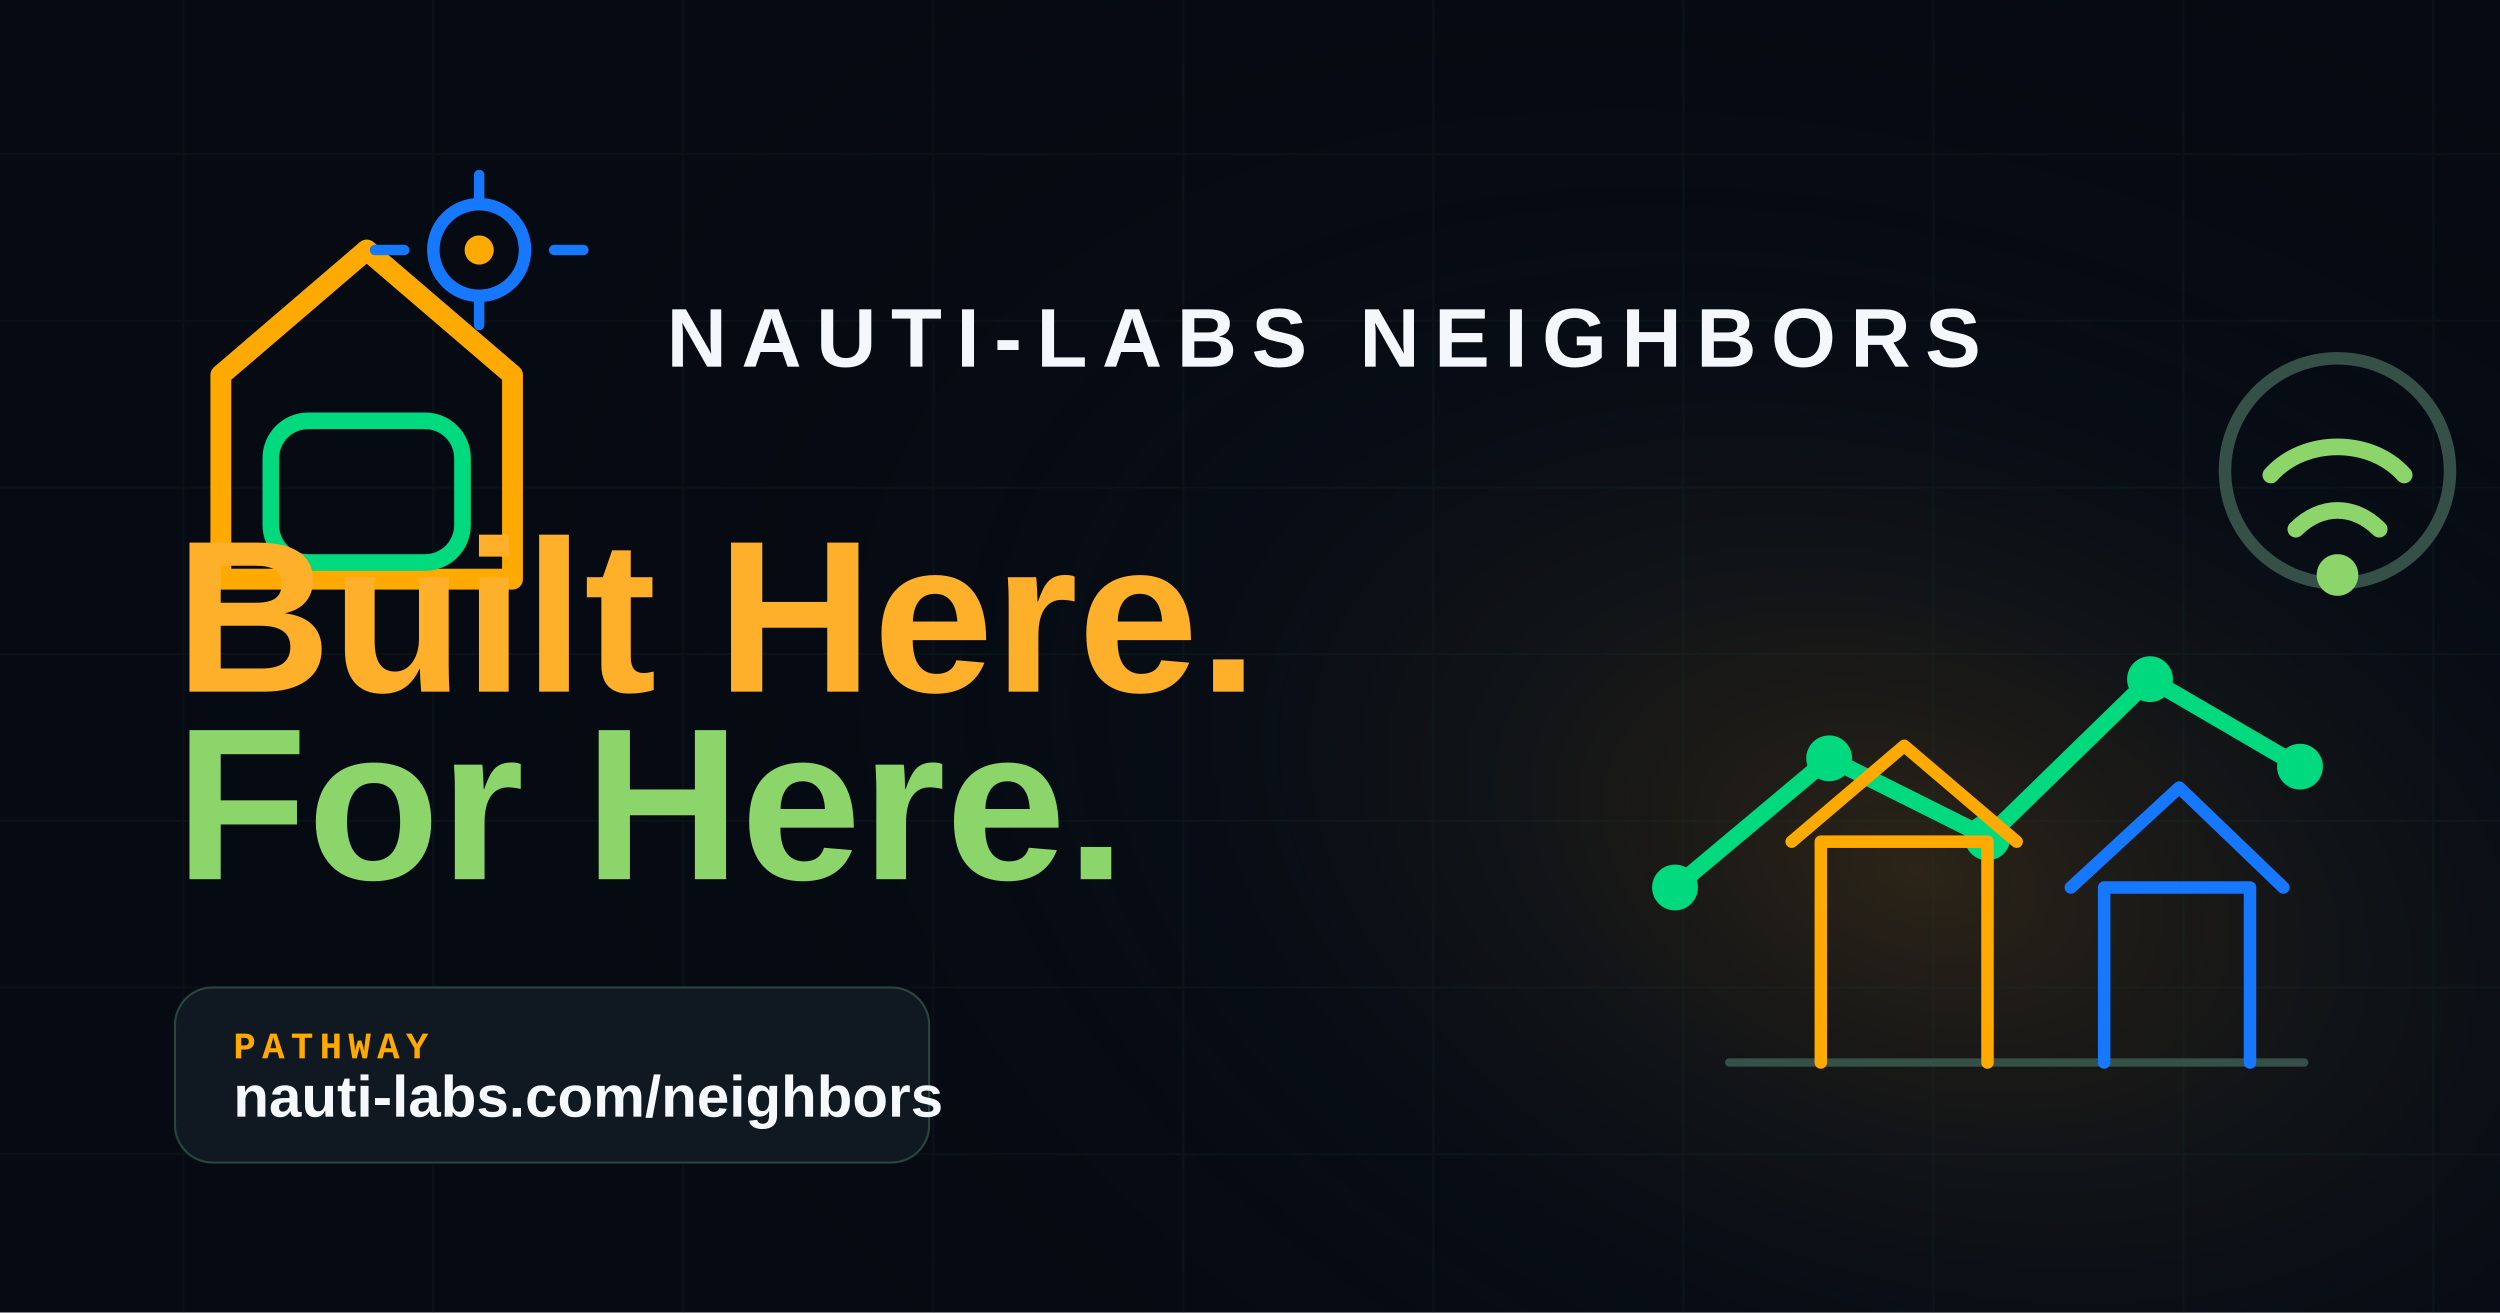
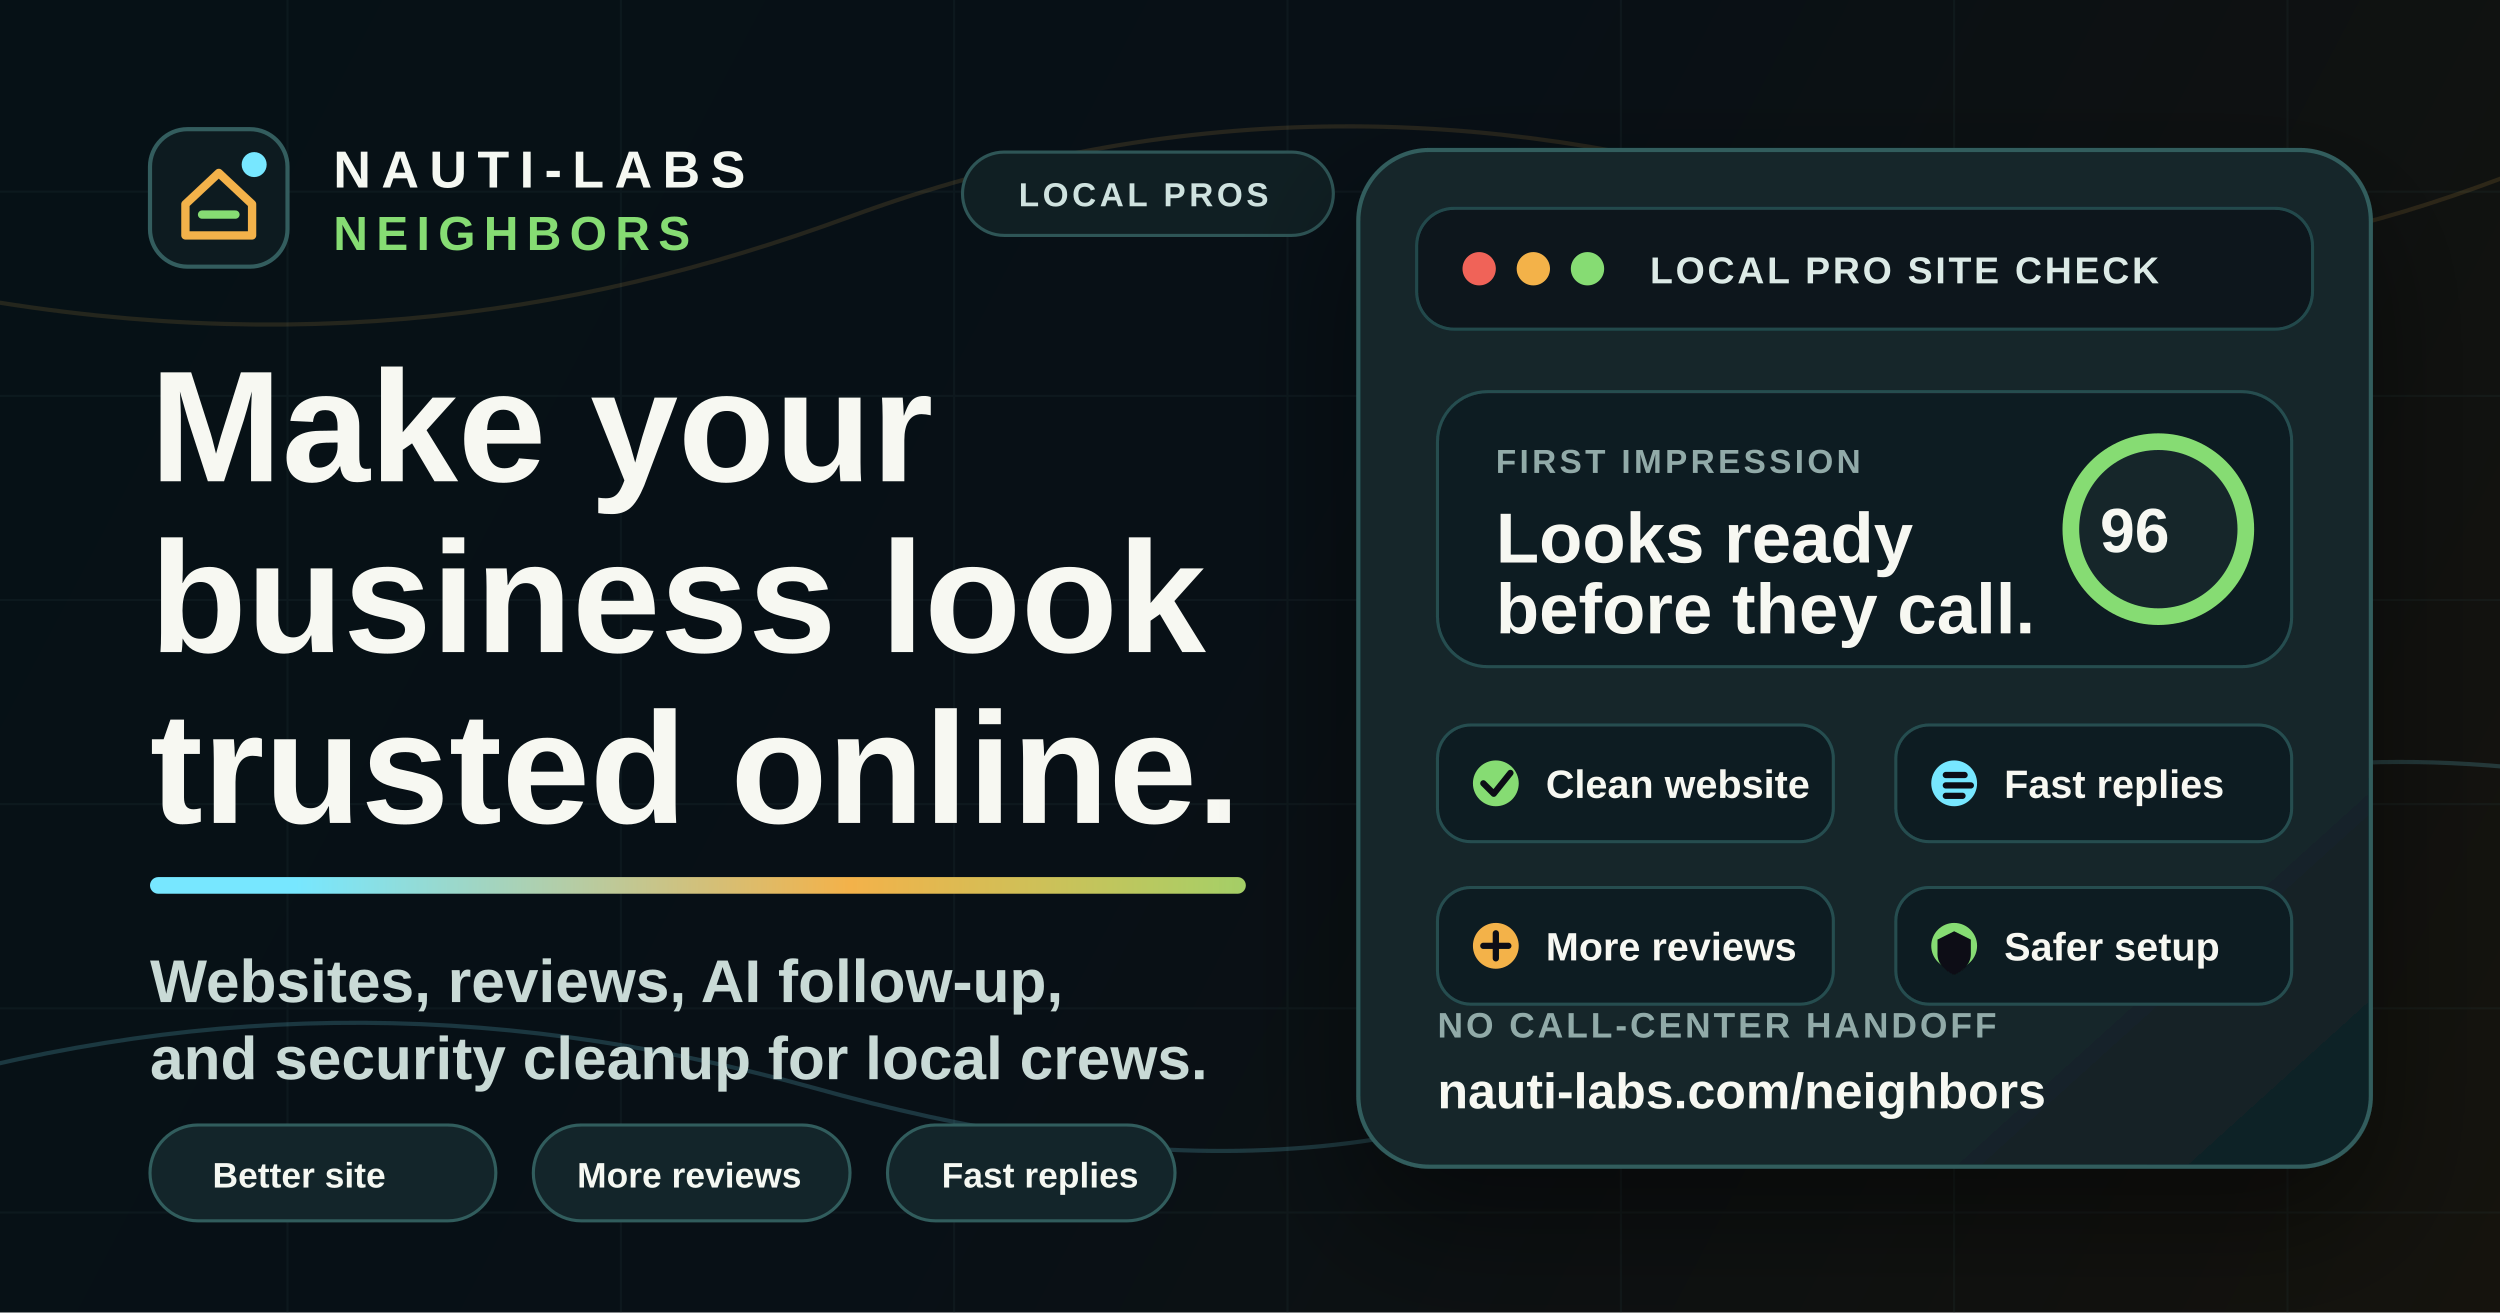
<svg xmlns="http://www.w3.org/2000/svg" width="1200" height="630" viewBox="0 0 1200 630" fill="none">
-   <rect width="1200" height="630" fill="#060A12" />
-   <rect width="1200" height="630" fill="url(#bgGlow)" />
-   <g opacity="0.16">
-     <path d="M0 74H1200M0 154H1200M0 234H1200M0 314H1200M0 394H1200M0 474H1200M0 554H1200" stroke="#194031" />
-     <path d="M88 0V630M208 0V630M328 0V630M448 0V630M568 0V630M688 0V630M808 0V630M928 0V630M1048 0V630M1168 0V630" stroke="#194031" />
+   <defs>
+     <linearGradient id="bg" x1="0" y1="0" x2="1200" y2="630" gradientUnits="userSpaceOnUse">
+       <stop stop-color="#061116" />
+       <stop offset="0.48" stop-color="#081016" />
+       <stop offset="1" stop-color="#15130D" />
+     </linearGradient>
+     <linearGradient id="panel" x1="666" y1="84" x2="1094" y2="558" gradientUnits="userSpaceOnUse">
+       <stop stop-color="#13262A" />
+       <stop offset="1" stop-color="#0B1118" />
+     </linearGradient>
+     <linearGradient id="line" x1="70" y1="392" x2="602" y2="392" gradientUnits="userSpaceOnUse">
+       <stop stop-color="#77E7FF" />
+       <stop offset="0.5" stop-color="#F3B24A" />
+       <stop offset="1" stop-color="#86DC73" />
+     </linearGradient>
+     <filter id="shadow" x="-20%" y="-20%" width="140%" height="150%" color-interpolation-filters="sRGB">
+       <feDropShadow dx="0" dy="26" stdDeviation="30" flood-color="#000000" flood-opacity="0.45" />
+     </filter>
+   </defs>
+   <rect width="1200" height="630" fill="url(#bg)" />
+   <path d="M0 92H1200M0 190H1200M0 288H1200M0 386H1200M0 484H1200M0 582H1200M138 0V630M298 0V630M458 0V630M618 0V630M778 0V630M938 0V630M1098 0V630" stroke="#2A4746" stroke-width="1" opacity="0.16" />
+   <path d="M-60 526C88 482 230 478 390 522C540 564 680 570 814 492C950 412 1044 338 1262 376" stroke="#77E7FF" stroke-width="2" opacity="0.18" />
+   <path d="M-50 136C128 174 272 154 408 104C560 48 712 48 862 94C1016 142 1110 126 1254 64" stroke="#F3B24A" stroke-width="2" opacity="0.13" />
+   <g transform="translate(72 62)">
+     <rect x="0" y="0" width="66" height="66" rx="18" fill="#0D1B20" stroke="#335D5E" stroke-width="2" />
+     <path d="M17 36L33 21L49 36V51H17V36Z" stroke="#F3B24A" stroke-width="4" stroke-linejoin="round" />
+     <path d="M25 41H41" stroke="#86DC73" stroke-width="4" stroke-linecap="round" />
+     <circle cx="50" cy="17" r="6" fill="#77E7FF" />
+     <text x="88" y="28" fill="#F5F8F2" font-family="Arial, Helvetica, sans-serif" font-size="25" font-weight="900" letter-spacing="5">NAUTI-LABS</text>
+     <text x="88" y="58" fill="#86DC73" font-family="Arial, Helvetica, sans-serif" font-size="23" font-weight="900" letter-spacing="4">NEIGHBORS</text>
+     <rect x="390" y="11" width="178" height="40" rx="20" fill="#101F23" stroke="#2E5556" stroke-width="1.5" />
+     <text x="417" y="37" fill="#CFE2DF" font-family="Arial, Helvetica, sans-serif" font-size="16" font-weight="800" letter-spacing="1.7">LOCAL PROS</text>
  </g>
-   <g transform="translate(88 92)">
-     <path d="M18 88L88 28L158 88V186H18V88Z" stroke="#FFAA00" stroke-width="10" stroke-linejoin="round" />
-     <path d="M60 110H116C126 110 134 118 134 128V160C134 170 126 178 116 178H60C50 178 42 170 42 160V128C42 118 50 110 60 110Z" stroke="#00D97E" stroke-width="8" />
-     <circle cx="142" cy="28" r="22" stroke="#1677FF" stroke-width="6" />
-     <circle cx="142" cy="28" r="7" fill="#FFAA00" />
-     <path d="M142 6V-8M142 64V50M178 28H192M92 28H106" stroke="#1677FF" stroke-width="5" stroke-linecap="round" />
+   <g transform="translate(72 155)">
+     <text x="0" y="76" fill="#F7F8F2" font-family="Arial, Helvetica, sans-serif" font-size="76" font-weight="900">Make your</text>
+     <text x="0" y="158" fill="#F7F8F2" font-family="Arial, Helvetica, sans-serif" font-size="76" font-weight="900">business look</text>
+     <text x="0" y="240" fill="#F7F8F2" font-family="Arial, Helvetica, sans-serif" font-size="76" font-weight="900">trusted online.</text>
+     <rect x="0" y="266" width="526" height="8" rx="4" fill="url(#line)" />
+     <text x="0" y="326" fill="#C9DAD6" font-family="Arial, Helvetica, sans-serif" font-size="29" font-weight="800">Websites, reviews, AI follow-up,</text>
+     <text x="0" y="363" fill="#C9DAD6" font-family="Arial, Helvetica, sans-serif" font-size="29" font-weight="800">and security cleanup for local crews.</text>
  </g>
-   <text x="320" y="176" fill="#F4F8FD" font-family="Arial, Helvetica, sans-serif" font-size="40" font-weight="700" letter-spacing="7">NAUTI-LABS NEIGHBORS</text>
-   <text x="84" y="332" fill="#FFB02A" font-family="Arial, Helvetica, sans-serif" font-size="104" font-weight="800">Built Here.</text>
-   <text x="84" y="422" fill="#8CD56A" font-family="Arial, Helvetica, sans-serif" font-size="104" font-weight="800">For Here.</text>
-   <g transform="translate(84 474)">
-     <rect width="362" height="84" rx="18" fill="#101821" stroke="#2A463C" />
-     <text x="28" y="34" fill="#FFAA00" font-family="Courier New, monospace" font-size="18" font-weight="700" letter-spacing="3">PATHWAY</text>
-     <text x="28" y="62" fill="#F5F8FD" font-family="Arial, Helvetica, sans-serif" font-size="28" font-weight="700">nauti-labs.com/neighbors</text>
+   <g transform="translate(72 540)">
+     <rect width="166" height="46" rx="23" fill="#13252A" stroke="#315D5D" stroke-width="1.5" />
+     <text x="30" y="30" fill="#F5F8F2" font-family="Arial, Helvetica, sans-serif" font-size="17" font-weight="900">Better site</text>
+     <rect x="184" width="152" height="46" rx="23" fill="#13252A" stroke="#315D5D" stroke-width="1.5" />
+     <text x="205" y="30" fill="#F5F8F2" font-family="Arial, Helvetica, sans-serif" font-size="17" font-weight="900">More reviews</text>
+     <rect x="354" width="138" height="46" rx="23" fill="#13252A" stroke="#315D5D" stroke-width="1.5" />
+     <text x="380" y="30" fill="#F5F8F2" font-family="Arial, Helvetica, sans-serif" font-size="17" font-weight="900">Fast replies</text>
  </g>
-   <g transform="translate(746 90)">
-     <path d="M58 336L132 274L208 312L286 236L358 278" stroke="#00D97E" stroke-width="8" stroke-linecap="round" stroke-linejoin="round" />
-     <circle cx="58" cy="336" r="11" fill="#00D97E" />
-     <circle cx="132" cy="274" r="11" fill="#00D97E" />
-     <circle cx="208" cy="312" r="11" fill="#00D97E" />
-     <circle cx="286" cy="236" r="11" fill="#00D97E" />
-     <circle cx="358" cy="278" r="11" fill="#00D97E" />
-     <path d="M84 420H360" stroke="#355046" stroke-width="4" stroke-linecap="round" />
-     <path d="M128 420V314H208V420" stroke="#FFAA00" stroke-width="6" stroke-linecap="round" stroke-linejoin="round" />
-     <path d="M114 314L168 268L222 314" stroke="#FFAA00" stroke-width="6" stroke-linecap="round" stroke-linejoin="round" />
-     <path d="M264 420V336H334V420" stroke="#1677FF" stroke-width="6" stroke-linecap="round" stroke-linejoin="round" />
-     <path d="M248 336L300 288L350 336" stroke="#1677FF" stroke-width="6" stroke-linecap="round" stroke-linejoin="round" />
-     <circle cx="376" cy="136" r="54" stroke="#355046" stroke-width="6" />
-     <path d="M344 138C360 120 392 120 408 138M356 164C368 152 384 152 396 164" stroke="#8CD56A" stroke-width="8" stroke-linecap="round" />
-     <circle cx="376" cy="186" r="10" fill="#8CD56A" />
+   <g transform="translate(652 72)" filter="url(#shadow)">
+     <rect x="0" y="0" width="486" height="488" rx="34" fill="url(#panel)" stroke="#315D5D" stroke-width="2" />
+     <rect x="28" y="28" width="430" height="58" rx="18" fill="#0A141A" stroke="#24484C" stroke-width="1.5" />
+     <circle cx="58" cy="57" r="8" fill="#F06458" />
+     <circle cx="84" cy="57" r="8" fill="#F3B24A" />
+     <circle cx="110" cy="57" r="8" fill="#86DC73" />
+     <text x="140" y="64" fill="#DCEAE6" font-family="Arial, Helvetica, sans-serif" font-size="18" font-weight="900" letter-spacing="1.3">LOCAL PRO SITE CHECK</text>
+     <g transform="translate(38 116)">
+       <rect width="410" height="132" rx="24" fill="#0E1A20" stroke="#254D50" stroke-width="1.5" />
+       <text x="28" y="39" fill="#91AAA8" font-family="Arial, Helvetica, sans-serif" font-size="16" font-weight="900" letter-spacing="1.6">FIRST IMPRESSION</text>
+       <text x="28" y="82" fill="#F7F8F2" font-family="Arial, Helvetica, sans-serif" font-size="34" font-weight="900">Looks ready</text>
+       <text x="28" y="116" fill="#F7F8F2" font-family="Arial, Helvetica, sans-serif" font-size="34" font-weight="900">before they call.</text>
+       <circle cx="346" cy="66" r="42" fill="#13272B" stroke="#86DC73" stroke-width="8" />
+       <text x="318" y="77" fill="#F7F8F2" font-family="Arial, Helvetica, sans-serif" font-size="30" font-weight="900">96</text>
+     </g>
+     <g transform="translate(38 276)">
+       <rect width="190" height="56" rx="16" fill="#0E1A20" stroke="#254D50" stroke-width="1.5" />
+       <circle cx="28" cy="28" r="11" fill="#86DC73" />
+       <path d="M22 28L27 33L35 23" stroke="#071017" stroke-width="3" stroke-linecap="round" stroke-linejoin="round" />
+       <text x="52" y="35" fill="#F7F8F2" font-family="Arial, Helvetica, sans-serif" font-size="19" font-weight="900">Clean website</text>
+       <rect x="220" width="190" height="56" rx="16" fill="#0E1A20" stroke="#254D50" stroke-width="1.5" />
+       <circle cx="248" cy="28" r="11" fill="#77E7FF" />
+       <path d="M244 24H253M244 29H256M244 34H252" stroke="#071017" stroke-width="3" stroke-linecap="round" />
+       <text x="272" y="35" fill="#F7F8F2" font-family="Arial, Helvetica, sans-serif" font-size="19" font-weight="900">Fast replies</text>
+       <rect y="78" width="190" height="56" rx="16" fill="#0E1A20" stroke="#254D50" stroke-width="1.5" />
+       <circle cx="28" cy="106" r="11" fill="#F3B24A" />
+       <path d="M22 106H34M28 100V112" stroke="#071017" stroke-width="3" stroke-linecap="round" />
+       <text x="52" y="113" fill="#F7F8F2" font-family="Arial, Helvetica, sans-serif" font-size="19" font-weight="900">More reviews</text>
+       <rect x="220" y="78" width="190" height="56" rx="16" fill="#0E1A20" stroke="#254D50" stroke-width="1.5" />
+       <circle cx="248" cy="106" r="11" fill="#86DC73" />
+       <path d="M248 99L256 103V110C256 115 252 118 248 120C244 118 240 115 240 110V103L248 99Z" fill="#071017" />
+       <text x="272" y="113" fill="#F7F8F2" font-family="Arial, Helvetica, sans-serif" font-size="19" font-weight="900">Safer setup</text>
+     </g>
+     <g transform="translate(38 426)">
+       <text x="0" y="0" fill="#91AAA8" font-family="Arial, Helvetica, sans-serif" font-size="17" font-weight="900" letter-spacing="1.4">NO CALL-CENTER HANDOFF</text>
+       <text x="0" y="34" fill="#F7F8F2" font-family="Arial, Helvetica, sans-serif" font-size="24" font-weight="900">nauti-labs.com/neighbors</text>
+     </g>
  </g>
-   <defs>
-     <radialGradient id="bgGlow" cx="0" cy="0" r="1" gradientUnits="userSpaceOnUse" gradientTransform="translate(922 418) rotate(-160.238) scale(724.653 462.517)">
-       <stop stop-color="#2C2417" />
-       <stop offset="0.52" stop-color="#09111B" stop-opacity="0.35" />
-       <stop offset="1" stop-color="#060A12" stop-opacity="0" />
-     </radialGradient>
-   </defs>
</svg>
